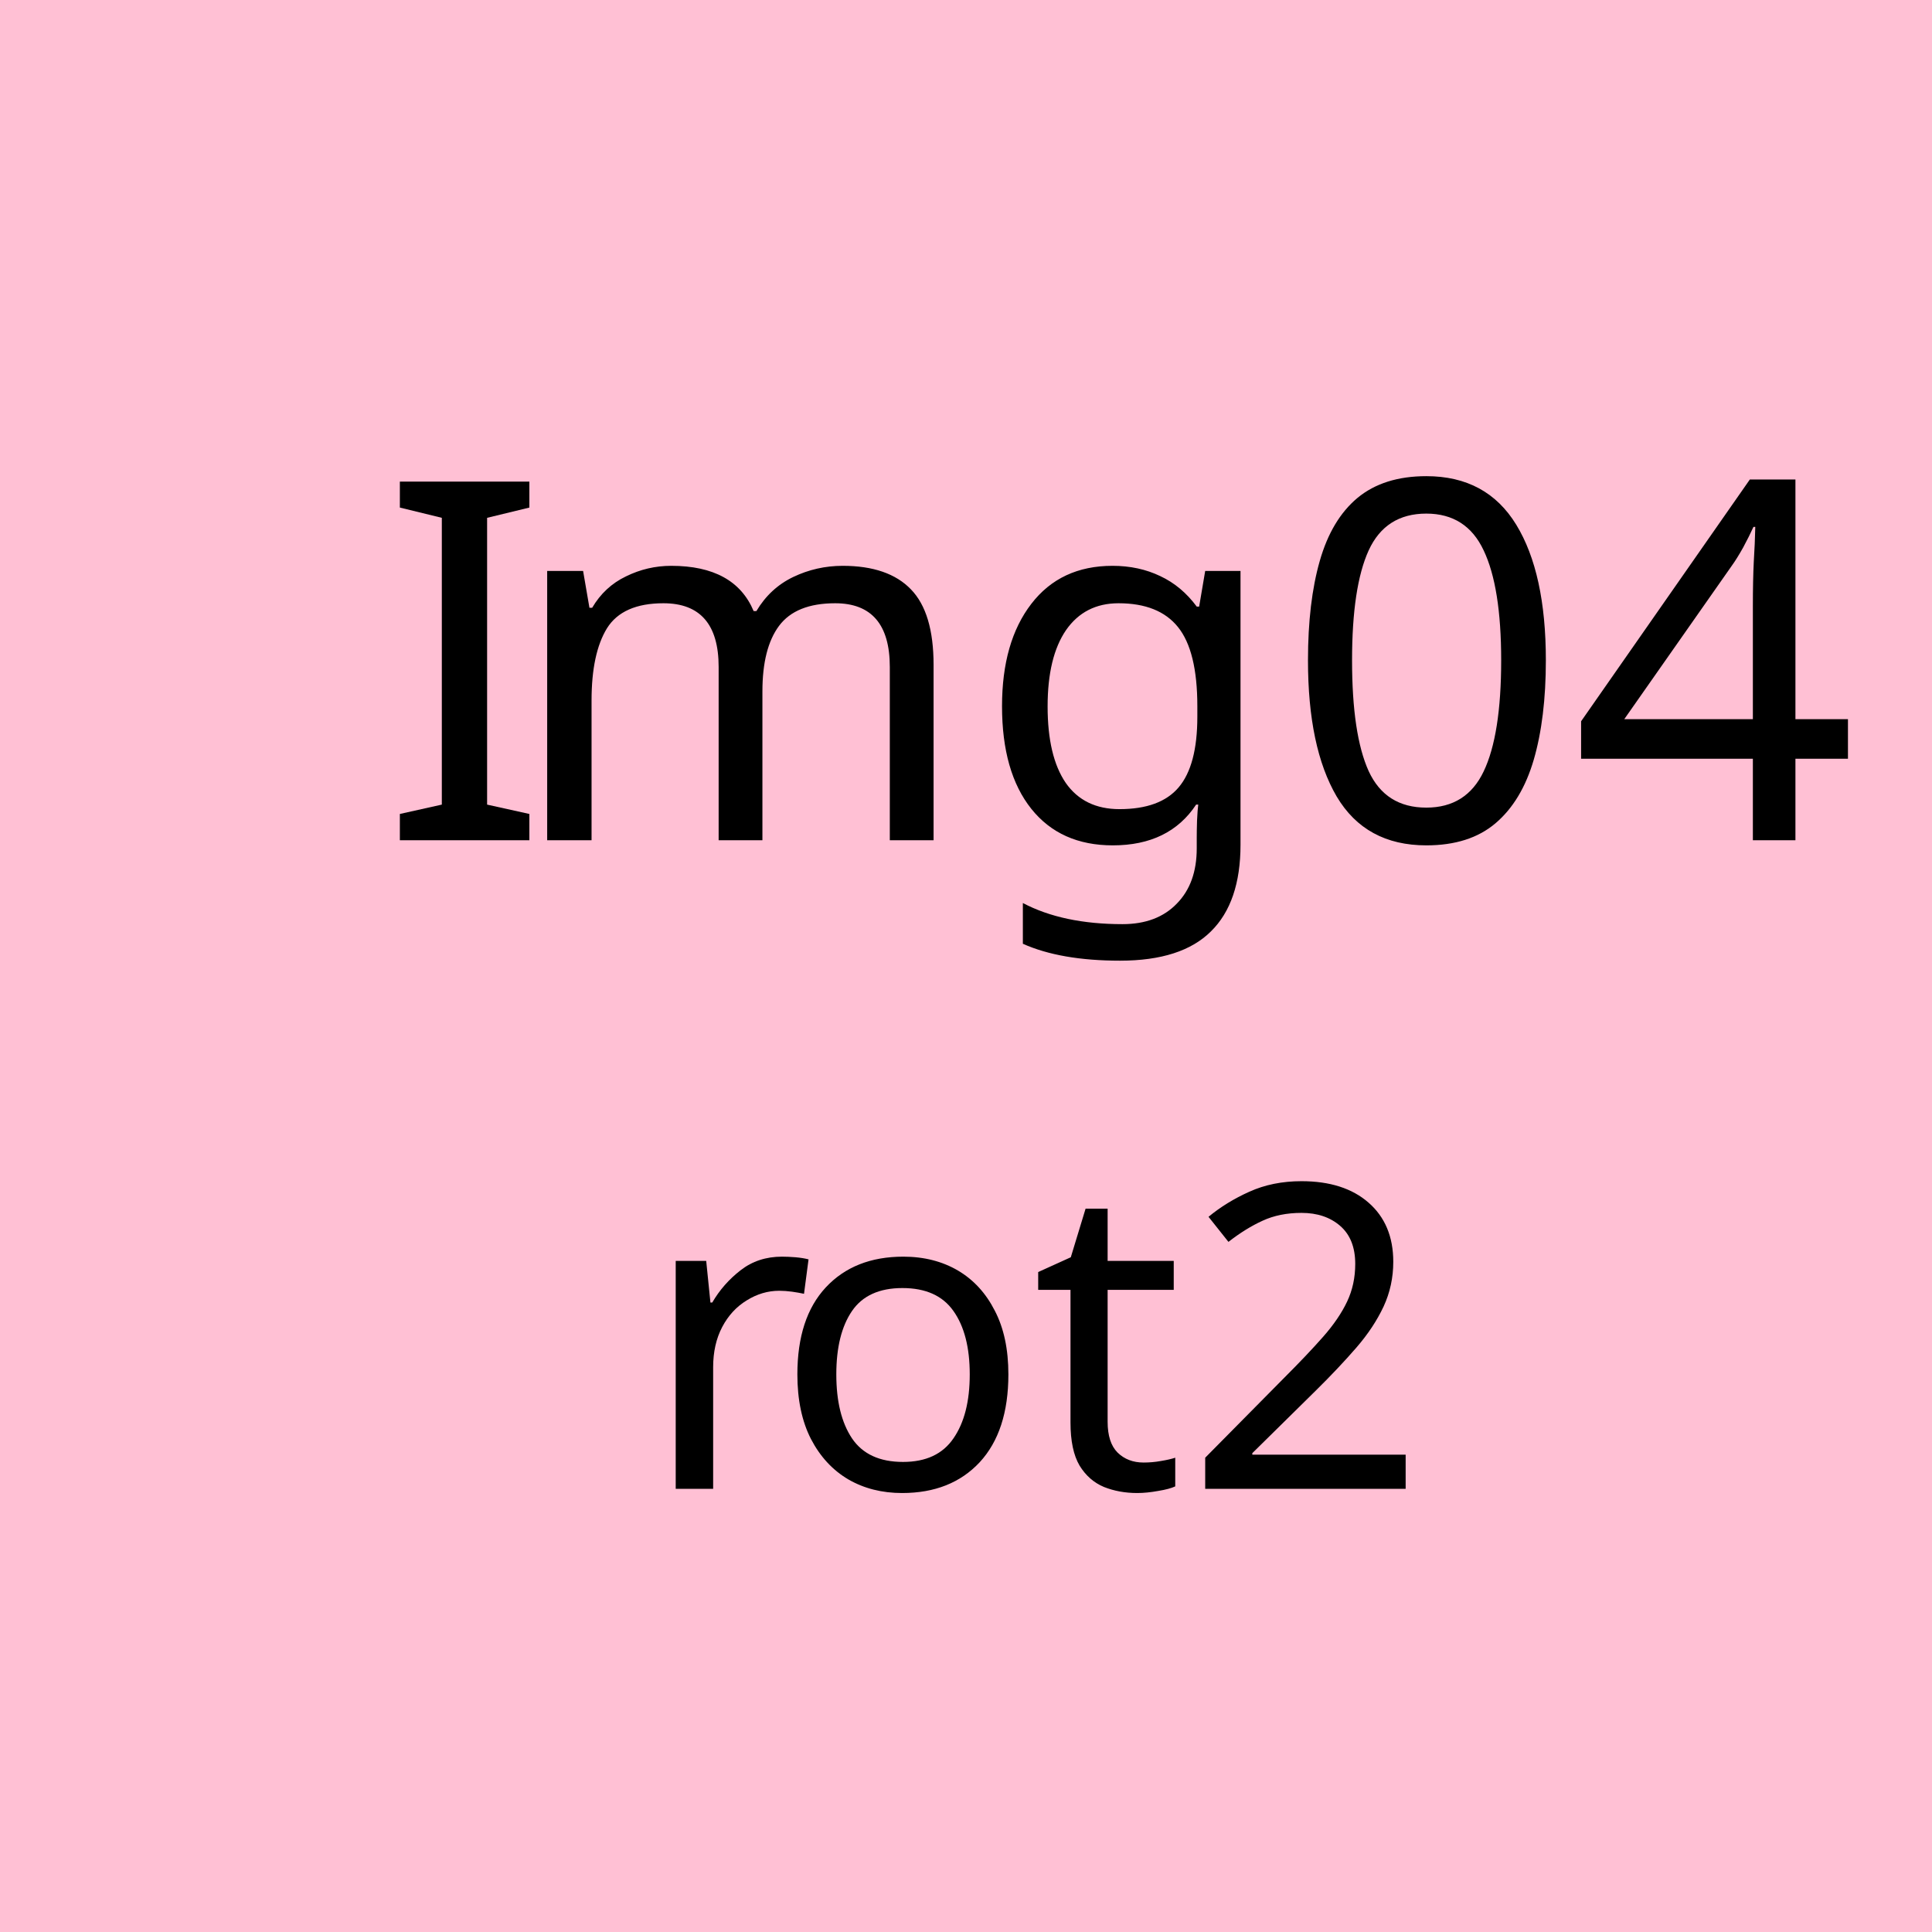
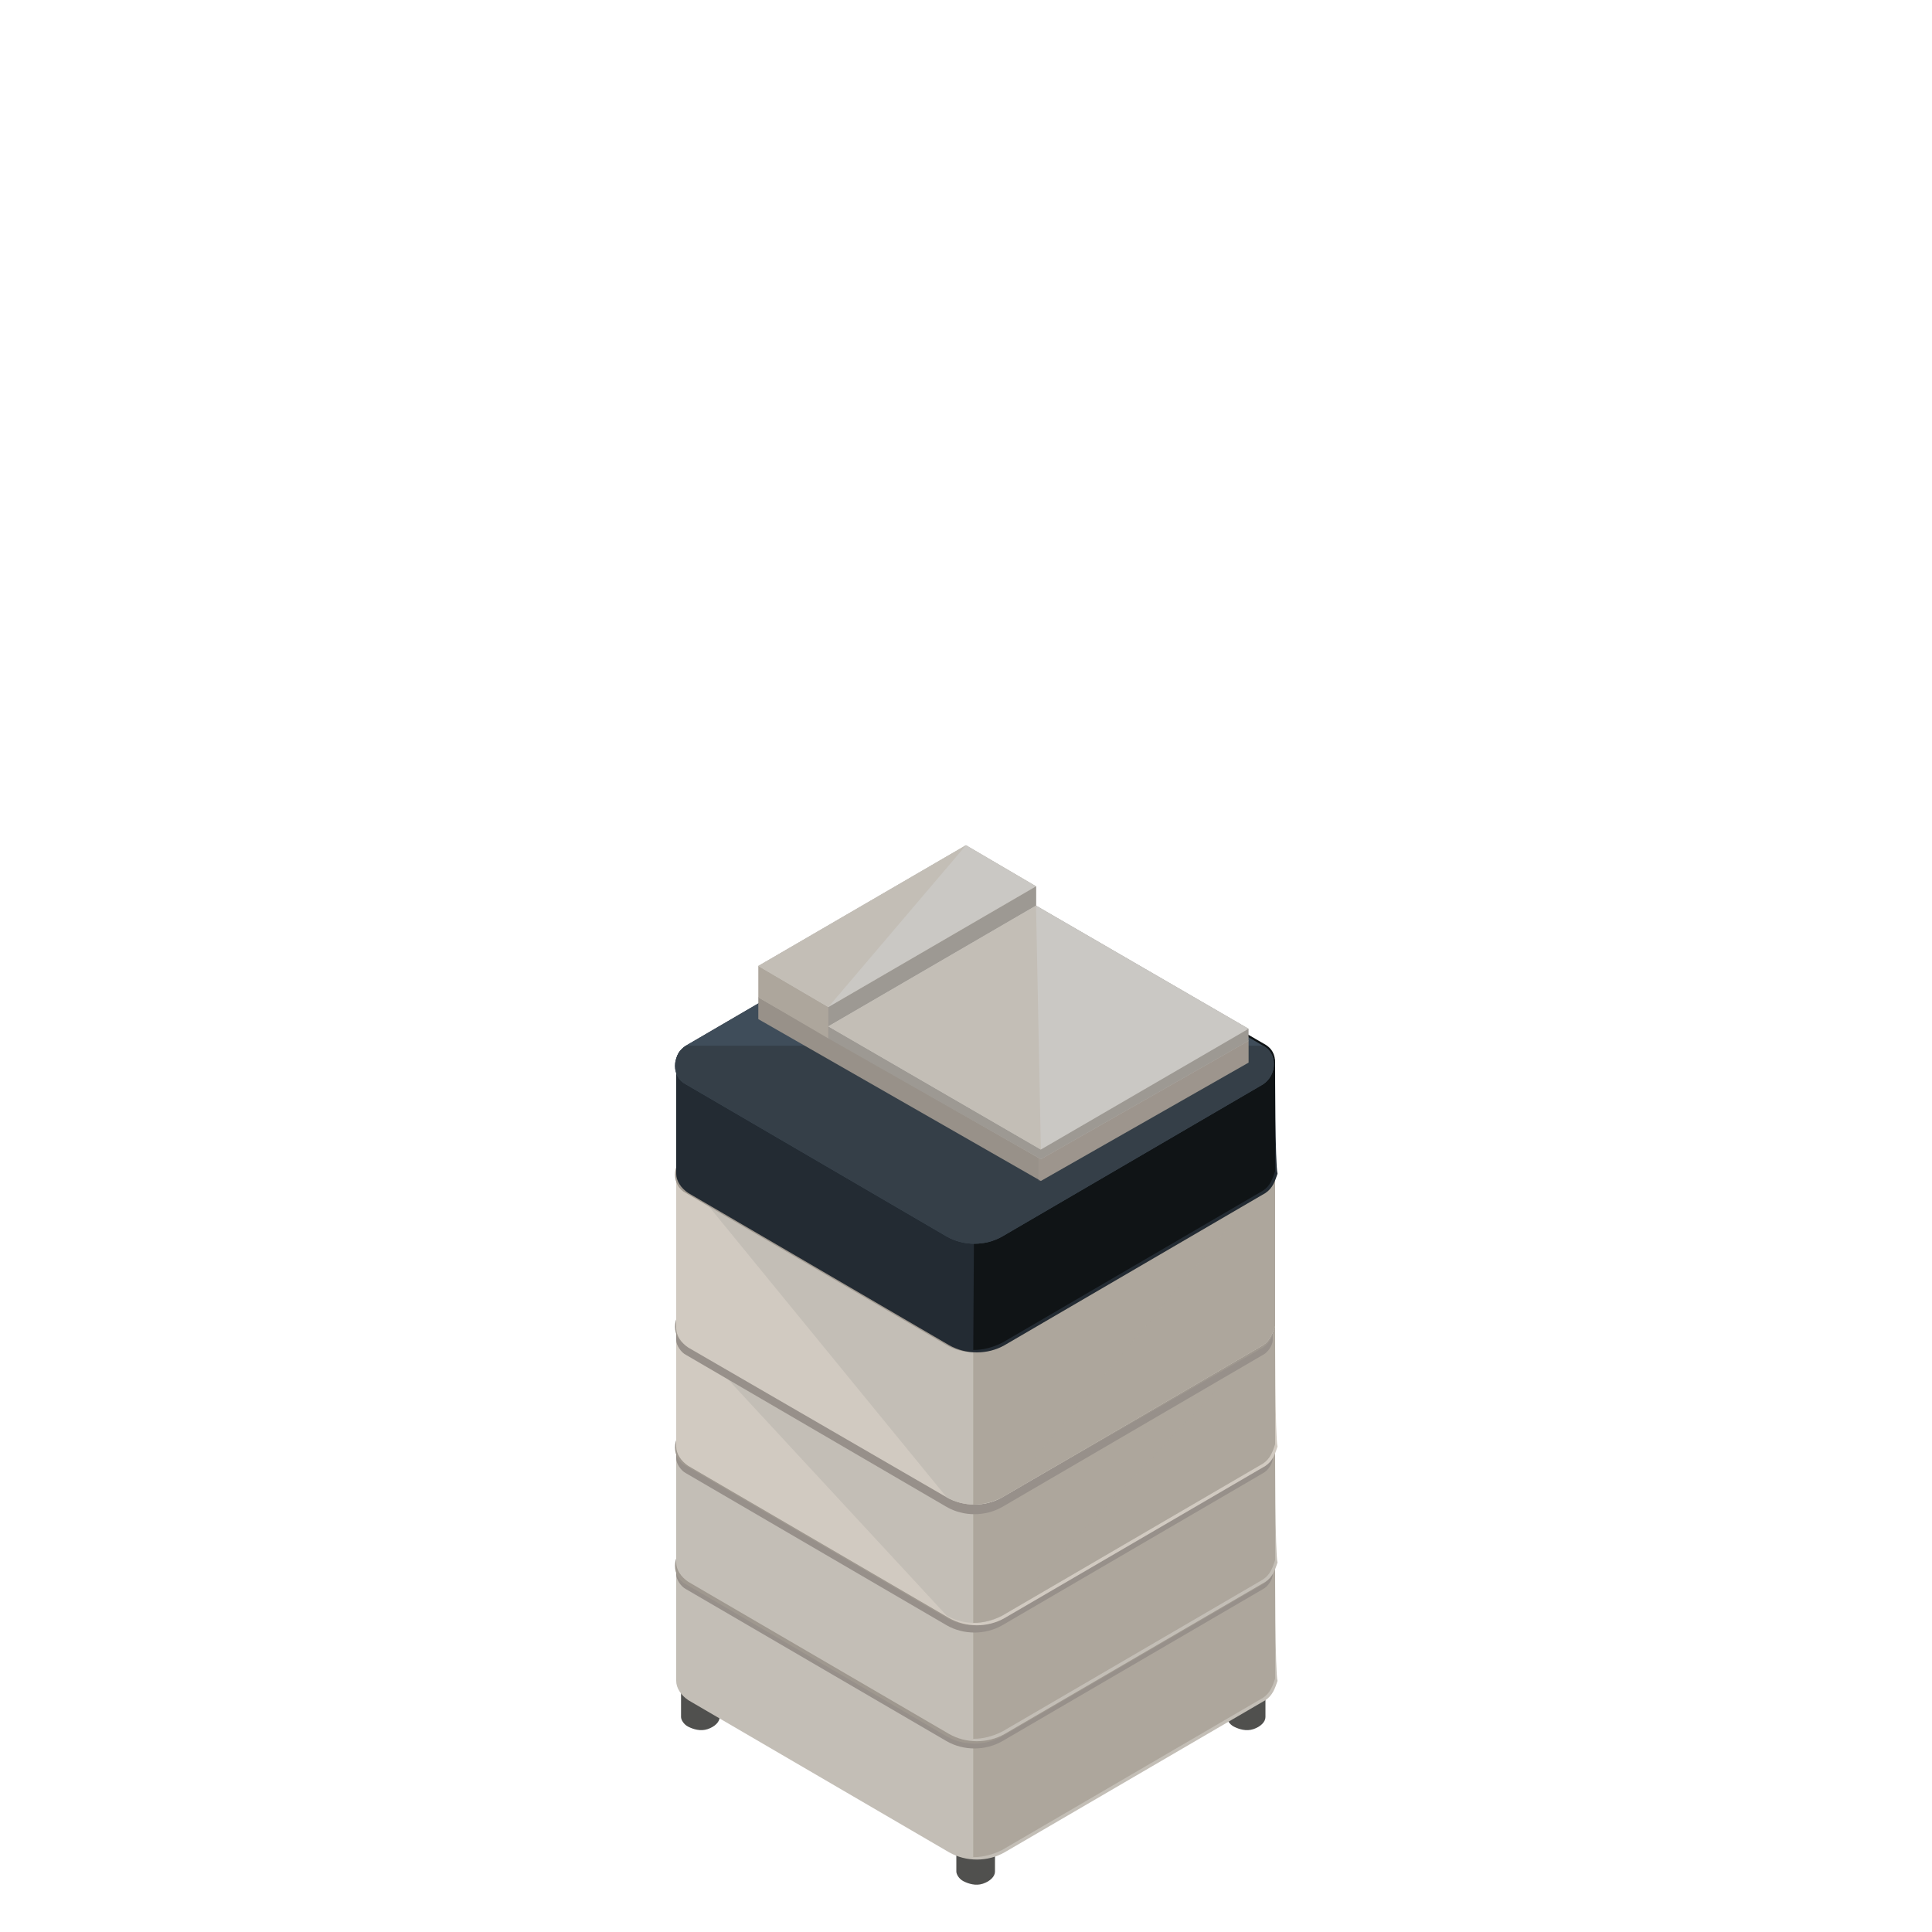
- <svg xmlns="http://www.w3.org/2000/svg" viewBox="0 0 100 100">
-   <defs>
-     <style>.cls-1{fill:#ffc0d4;}.cls-2{font-size:26px;}.cls-2,.cls-4{font-family:MyriadPro-Regular, Myriad Pro;}.cls-3{letter-spacing:0.01em;}.cls-4{font-size:22px;letter-spacing:-0.01em;}.cls-5{letter-spacing:0em;}</style>
-   </defs>
-   <g id="bg">
-     <rect class="cls-1" x="-533.47" y="-29.82" width="900.59" height="256.94" />
-     <path d="M366.62-29.32V226.62H-533V-29.32H366.62m1-1H-534V227.62H367.62V-30.32Z" />
+ <svg xmlns="http://www.w3.org/2000/svg" version="1.1" id="Layer_1" x="0px" y="0px" viewBox="0 0 80 80" style="enable-background:new 0 0 80 80;" xml:space="preserve">
+   <style type="text/css">
+ 	.st0{fill:#50504E;}
+ 	.st1{fill:#C3BEB6;}
+ 	.st2{fill:#ADA69C;}
+ 	.st3{opacity:0.2;fill:#ADA69C;enable-background:new    ;}
+ 	.st4{fill:#97908A;}
+ 	.st5{fill:#9F988F;}
+ 	.st6{fill:#D1CAC1;}
+ 	.st7{fill:#232B33;}
+ 	.st8{fill:#101416;}
+ 	.st9{fill:#3F4D5A;}
+ 	.st10{fill:#353F48;}
+ 	.st11{fill:#989189;}
+ 	.st12{fill:#BAB6B0;}
+ 	.st13{fill:#9D9993;}
+ 	.st14{fill:#CAC8C4;}
+ </style>
+   <g id="XMLID_2229_">
+     <g id="XMLID_2240_">
+       <g id="XMLID_2241_">
+         <g id="XMLID_2242_">
+           <g id="XMLID_2243_">
+             <path id="XMLID_2244_" class="st0" d="M41.2,73.7c0-0.1-0.1-0.3-0.3-0.4l0,0c-0.2-0.1-0.5-0.2-0.8-0.1l0,0       c-0.3,0.1-0.5,0.3-0.5,0.5v3.8c0,0.1,0.1,0.3,0.3,0.4l0,0c0.2,0.1,0.5,0.2,0.8,0.1l0,0c0.3-0.1,0.5-0.3,0.5-0.5V73.7z" />
+           </g>
+         </g>
+       </g>
+     </g>
+     <g id="XMLID_2235_">
+       <g id="XMLID_2236_">
+         <g id="XMLID_2237_">
+           <g id="XMLID_2238_">
+             <path id="XMLID_2239_" class="st0" d="M29.8,67.3c0-0.1-0.1-0.3-0.3-0.4l0,0c-0.2-0.1-0.5-0.2-0.8-0.1l0,0       c-0.3,0.1-0.5,0.3-0.5,0.5v3.8c0,0.1,0.1,0.3,0.3,0.4l0,0c0.2,0.1,0.5,0.2,0.8,0.1l0,0c0.3-0.1,0.5-0.3,0.5-0.5V67.3z" />
+           </g>
+         </g>
+       </g>
+     </g>
+     <g id="XMLID_2230_">
+       <g id="XMLID_2231_">
+         <g id="XMLID_2232_">
+           <g id="XMLID_2233_">
+             <path id="XMLID_2234_" class="st0" d="M52.4,67.3c0-0.1-0.1-0.3-0.3-0.4l0,0c-0.2-0.1-0.5-0.2-0.8-0.1l0,0       c-0.3,0.1-0.5,0.3-0.5,0.5v3.8c0,0.1,0.1,0.3,0.3,0.4l0,0c0.2,0.1,0.5,0.2,0.8,0.1l0,0c0.3-0.1,0.5-0.3,0.5-0.5V67.3z" />
+           </g>
+         </g>
+       </g>
+     </g>
  </g>
-   <g id="img_labels" data-name="img labels">
-     <text class="cls-2" transform="translate(19.65 43.49)">
-       <tspan class="cls-3">I</tspan>
-       <tspan x="6.47" y="0">mg04</tspan>
-     </text>
+   <g id="XMLID_2223_">
+     <path id="XMLID_2228_" class="st1" d="M52.8,64.7c0-0.3-0.1-0.6-0.5-0.8l-10.8-6.3c-0.7-0.4-1.6-0.4-2.3,0l-10.8,6.3   c-0.3,0.2-0.4,0.4-0.4,0.7s0,4.7,0,5s0.2,0.6,0.5,0.8l10.8,6.3c0.7,0.4,1.6,0.4,2.3,0l10.8-6.3c0.3-0.2,0.4-0.5,0.5-0.8   C52.8,69.3,52.8,65,52.8,64.7z" />
+     <path class="st2" d="M52.8,64.7c0-0.3-0.1-0.6-0.5-0.8l-10.8-6.3c-0.4-0.2-0.8-0.3-1.2-0.3v19.6c0.4,0,0.8-0.1,1.2-0.3l10.8-6.3   c0.3-0.2,0.4-0.5,0.5-0.8C52.8,69.3,52.8,65,52.8,64.7z" />
+     <path class="st3" d="M52.8,64.7c0-0.3-0.1-0.6-0.5-0.8l-10.8-6.3c-0.4-0.2-0.8-0.3-1.2-0.3v19.6c0.4,0,0.8-0.1,1.2-0.3l10.8-6.3   c0.3-0.2,0.4-0.5,0.5-0.8C52.8,69.3,52.8,65,52.8,64.7z" />
+     <g id="XMLID_2224_">
+       <path id="XMLID_2227_" class="st4" d="M52.3,63.9l-10.8-6.3c-0.7-0.4-1.6-0.4-2.3,0l-10.8,6.3c-0.3,0.2-0.4,0.4-0.4,0.7    c0,0.1,0,0.5,0,0.6c0,0.2,0.2,0.5,0.4,0.6l10.8,6.3c0.7,0.4,1.6,0.4,2.3,0l10.8-6.3c0.2-0.1,0.4-0.4,0.4-0.6c0-0.1,0-0.6,0-0.7    C52.8,64.3,52.6,64.1,52.3,63.9z" />
+       <g id="XMLID_2225_">
+         <path id="XMLID_2226_" class="st5" d="M41.5,57.7L52.3,64c0.6,0.3,0.6,1.2,0,1.6l-10.8,6.3c-0.7,0.4-1.6,0.4-2.3,0l-10.8-6.3     c-0.6-0.3-0.6-1.2,0-1.6l10.8-6.3C39.9,57.2,40.8,57.2,41.5,57.7z" />
+       </g>
+     </g>
  </g>
-   <g id="rot2">
-     <text class="cls-4" transform="translate(33.1 77.06)">r<tspan class="cls-5" x="6.97" y="0">ot2</tspan>
-     </text>
+   <g id="XMLID_2217_">
+     <path id="XMLID_2222_" class="st1" d="M52.8,59.8c0-0.3-0.1-0.6-0.5-0.8l-10.8-6.3c-0.7-0.4-1.6-0.4-2.3,0L28.4,59   c-0.3,0.2-0.4,0.4-0.4,0.7s0,4.7,0,5c0,0.3,0.2,0.6,0.5,0.8l10.8,6.3c0.7,0.4,1.6,0.4,2.3,0l10.8-6.3c0.3-0.2,0.4-0.5,0.5-0.8   C52.8,64.4,52.8,60.1,52.8,59.8z" />
+     <path class="st2" d="M52.8,59.8c0-0.3-0.1-0.6-0.5-0.8l-10.8-6.3c-0.4-0.2-0.8-0.3-1.2-0.3V72c0.4,0,0.8-0.1,1.2-0.3l10.8-6.3   c0.3-0.2,0.4-0.5,0.5-0.8C52.8,64.4,52.8,60.1,52.8,59.8z" />
+     <path class="st3" d="M52.8,59.8c0-0.3-0.1-0.6-0.5-0.8l-10.8-6.3c-0.4-0.2-0.8-0.3-1.2-0.3V72c0.4,0,0.8-0.1,1.2-0.3l10.8-6.3   c0.3-0.2,0.4-0.5,0.5-0.8C52.8,64.4,52.8,60.1,52.8,59.8z" />
+     <g id="XMLID_2218_">
+       <path id="XMLID_2221_" class="st4" d="M52.3,59.1l-10.8-6.3c-0.7-0.4-1.6-0.4-2.3,0l-10.8,6.3c-0.3,0.2-0.4,0.4-0.4,0.7    c0,0.1,0,0.5,0,0.6c0,0.2,0.2,0.5,0.4,0.6l10.8,6.3c0.7,0.4,1.6,0.4,2.3,0L52.3,61c0.2-0.1,0.4-0.4,0.4-0.6c0-0.1,0-0.6,0-0.7    C52.8,59.5,52.6,59.2,52.3,59.1z" />
+       <g id="XMLID_2219_">
+         <path id="XMLID_2220_" class="st5" d="M41.5,52.8l10.8,6.3c0.6,0.3,0.6,1.2,0,1.6L41.5,67c-0.7,0.4-1.6,0.4-2.3,0l-10.8-6.3     c-0.6-0.3-0.6-1.2,0-1.6l10.8-6.3C39.9,52.4,40.8,52.4,41.5,52.8z" />
+       </g>
+     </g>
  </g>
+   <g id="XMLID_2211_">
+     <path id="XMLID_2216_" class="st6" d="M52.8,55c0-0.3-0.1-0.6-0.5-0.8l-10.8-6.3c-0.7-0.4-1.6-0.4-2.3,0l-10.8,6.3   c-0.3,0.2-0.4,0.4-0.4,0.7s0,4.7,0,5s0.2,0.6,0.5,0.8L39.3,67c0.7,0.4,1.6,0.4,2.3,0l10.8-6.3c0.3-0.2,0.4-0.5,0.5-0.8   C52.8,59.5,52.8,55.3,52.8,55z" />
+     <path id="XMLID_16079_" class="st1" d="M39.2,66.9c0.7,0.4,1.6,0.4,2.3,0l10.8-6.3c0.3-0.2,0.4-0.5,0.5-0.8c0-0.3,0-4.6,0-4.9   c0-0.3-0.1-0.6-0.5-0.8l-10.8-6.3c-0.7-0.4-1.6-0.4-2.3,0l-10.8,6.3c-0.3,0.2-0.4,0.4-0.4,0.7" />
+     <path class="st2" d="M52.8,55c0-0.3-0.1-0.6-0.5-0.8l-10.8-6.3c-0.4-0.2-0.8-0.3-1.2-0.3v19.6c0.4,0,0.8-0.1,1.2-0.3l10.8-6.3   c0.3-0.2,0.4-0.5,0.5-0.8C52.8,59.5,52.8,55.3,52.8,55z" />
+     <path class="st3" d="M52.8,59.8" />
+     <path class="st3" d="M52.8,55c0-0.3-0.1-0.6-0.5-0.8l-10.8-6.3c-0.4-0.2-0.8-0.3-1.2-0.3v19.6c0.4,0,0.8-0.1,1.2-0.3" />
+     <g id="XMLID_2212_">
+       <path id="XMLID_2215_" class="st4" d="M52.3,54.2l-10.8-6.3c-0.7-0.4-1.6-0.4-2.3,0l-10.8,6.3c-0.3,0.2-0.4,0.4-0.4,0.7    c0,0.1,0,0.5,0,0.6c0,0.2,0.2,0.5,0.4,0.6l10.8,6.3c0.7,0.4,1.6,0.4,2.3,0l10.8-6.3c0.2-0.1,0.4-0.4,0.4-0.6c0-0.1,0-0.6,0-0.7    C52.8,54.6,52.6,54.4,52.3,54.2z" />
+       <g id="XMLID_2213_">
+         <path id="XMLID_2214_" class="st5" d="M41.5,47.9l10.8,6.3c0.6,0.3,0.6,1.2,0,1.6L41.5,62c-0.7,0.4-1.6,0.4-2.3,0l-10.8-6.3     c-0.6-0.3-0.6-1.2,0-1.6l10.8-6.3C39.9,47.5,40.8,47.5,41.5,47.9z" />
+       </g>
+     </g>
+   </g>
+   <g id="XMLID_2203_">
+     <path id="XMLID_2207_" class="st6" d="M52.8,48.5c0-0.3-0.1-0.6-0.5-0.8l-10.8-6.3c-0.7-0.4-1.6-0.4-2.3,0l-10.8,6.3   c-0.3,0.2-0.4,0.4-0.4,0.7s0,6.3,0,6.6s0.2,0.6,0.5,0.8L39.2,62c0.7,0.4,1.6,0.4,2.3,0l10.8-6.3c0.3-0.2,0.4-0.5,0.5-0.8   C52.8,54.7,52.8,48.8,52.8,48.5z" />
+     <path id="XMLID_16078_" class="st1" d="M39.2,62c0.7,0.4,1.6,0.4,2.3,0l10.8-6.3c0.3-0.2,0.4-0.5,0.5-0.8c0-0.3,0-6.2,0-6.5   s-0.1-0.6-0.5-0.8l-10.8-6.3c-0.7-0.4-1.6-0.4-2.3,0l-10.8,6.3C28.1,47.8,28,48,28,48.3" />
+     <path class="st2" d="M52.8,48.5c0-0.3-0.1-0.6-0.5-0.8l-10.8-6.3c-0.4-0.2-0.8-0.3-1.2-0.3v21.2c0.4,0,0.8-0.1,1.2-0.3l10.8-6.3   c0.3-0.2,0.4-0.5,0.5-0.8C52.8,54.7,52.8,48.8,52.8,48.5z" />
+     <path class="st3" d="M52.8,48.5c0-0.3-0.1-0.6-0.5-0.8l-10.8-6.3c-0.4-0.2-0.8-0.3-1.2-0.3v21.2c0.4,0,0.8-0.1,1.2-0.3" />
+     <g id="XMLID_2204_">
+       <g id="XMLID_2205_">
+         <path id="XMLID_2206_" class="st5" d="M41.5,41.5l10.8,6.3c0.6,0.3,0.6,1.2,0,1.6l-10.8,6.3c-0.7,0.4-1.6,0.4-2.3,0l-10.8-6.3     c-0.6-0.3-0.6-1.2,0-1.6l10.8-6.3C39.9,41,40.8,41,41.5,41.5z" />
+       </g>
+     </g>
+   </g>
+   <g id="XMLID_2201_">
+     <path id="XMLID_2202_" class="st7" d="M52.8,44.1c0-0.3-0.1-0.6-0.5-0.8L41.5,37c-0.7-0.4-1.6-0.4-2.3,0l-10.8,6.3   C28.1,43.5,28,43.7,28,44s0,4.3,0,4.6s0.2,0.6,0.5,0.8l10.8,6.3c0.7,0.4,1.6,0.4,2.3,0l10.8-6.3c0.3-0.2,0.4-0.5,0.5-0.8   C52.8,48.2,52.8,44.4,52.8,44.1z" />
+   </g>
+   <path class="st8" d="M40.3,55.9c0.4,0,0.8-0.1,1.2-0.3l10.8-6.3c0.3-0.2,0.4-0.5,0.5-0.8c0-0.3,0-4.2,0-4.5s-0.1-0.6-0.5-0.8  L46.8,40h-6.4L40.3,55.9L40.3,55.9z" />
+   <g id="XMLID_2198_">
+     <g id="XMLID_2199_">
+       <path id="XMLID_2200_" class="st9" d="M41.5,37l10.8,6.3c0.6,0.3,0.6,1.2,0,1.6l-10.8,6.3c-0.7,0.4-1.6,0.4-2.3,0l-10.8-6.3    c-0.6-0.3-0.6-1.2,0-1.6L39.2,37C39.9,36.6,40.8,36.6,41.5,37z" />
+     </g>
+   </g>
+   <g id="XMLID_16080_">
+     <g id="XMLID_16081_">
+       <path id="XMLID_16082_" class="st10" d="M52.3,43.3c0.6,0.3,0.6,1.2,0,1.6l-10.8,6.3c-0.7,0.4-1.6,0.4-2.3,0l-10.8-6.3    c-0.6-0.3-0.6-1.2,0-1.6" />
+     </g>
+   </g>
+   <polygon id="XMLID_2105_" class="st11" points="51.7,43.1 40,36.3 31.4,41.3 31.4,42.2 43.1,48.9 51.7,44 " />
+   <polygon class="st3" points="43,48.9 43.1,48.9 51.7,44 51.7,43.1 43,38.1 " />
+   <polygon id="XMLID_2104_" class="st12" points="40,36.3 51.7,43.1 43.1,48 31.4,41.3 " />
+   <polygon id="XMLID_2103_" class="st2" points="42.9,36.7 40,35 31.4,40 31.4,41.3 34.3,43 42.9,38 " />
+   <polygon id="XMLID_2102_" class="st13" points="42.9,36.7 34.3,41.7 34.3,43 42.9,38 " />
+   <polygon id="XMLID_2101_" class="st14" points="40,35 42.9,36.7 34.3,41.7 31.4,40 " />
+   <polyline id="XMLID_16085_" class="st1" points="34.3,41.7 31.4,40 40,35 " />
+   <polygon id="XMLID_2100_" class="st13" points="51.7,42.6 42.9,37.5 34.3,42.5 34.3,43 43.1,48 51.7,43.1 " />
+   <polygon id="XMLID_2099_" class="st14" points="42.9,37.5 51.7,42.6 43.1,47.6 34.3,42.5 " />
+   <polyline id="XMLID_16084_" class="st1" points="43.1,47.6 34.3,42.5 42.9,37.5 " />
</svg>
